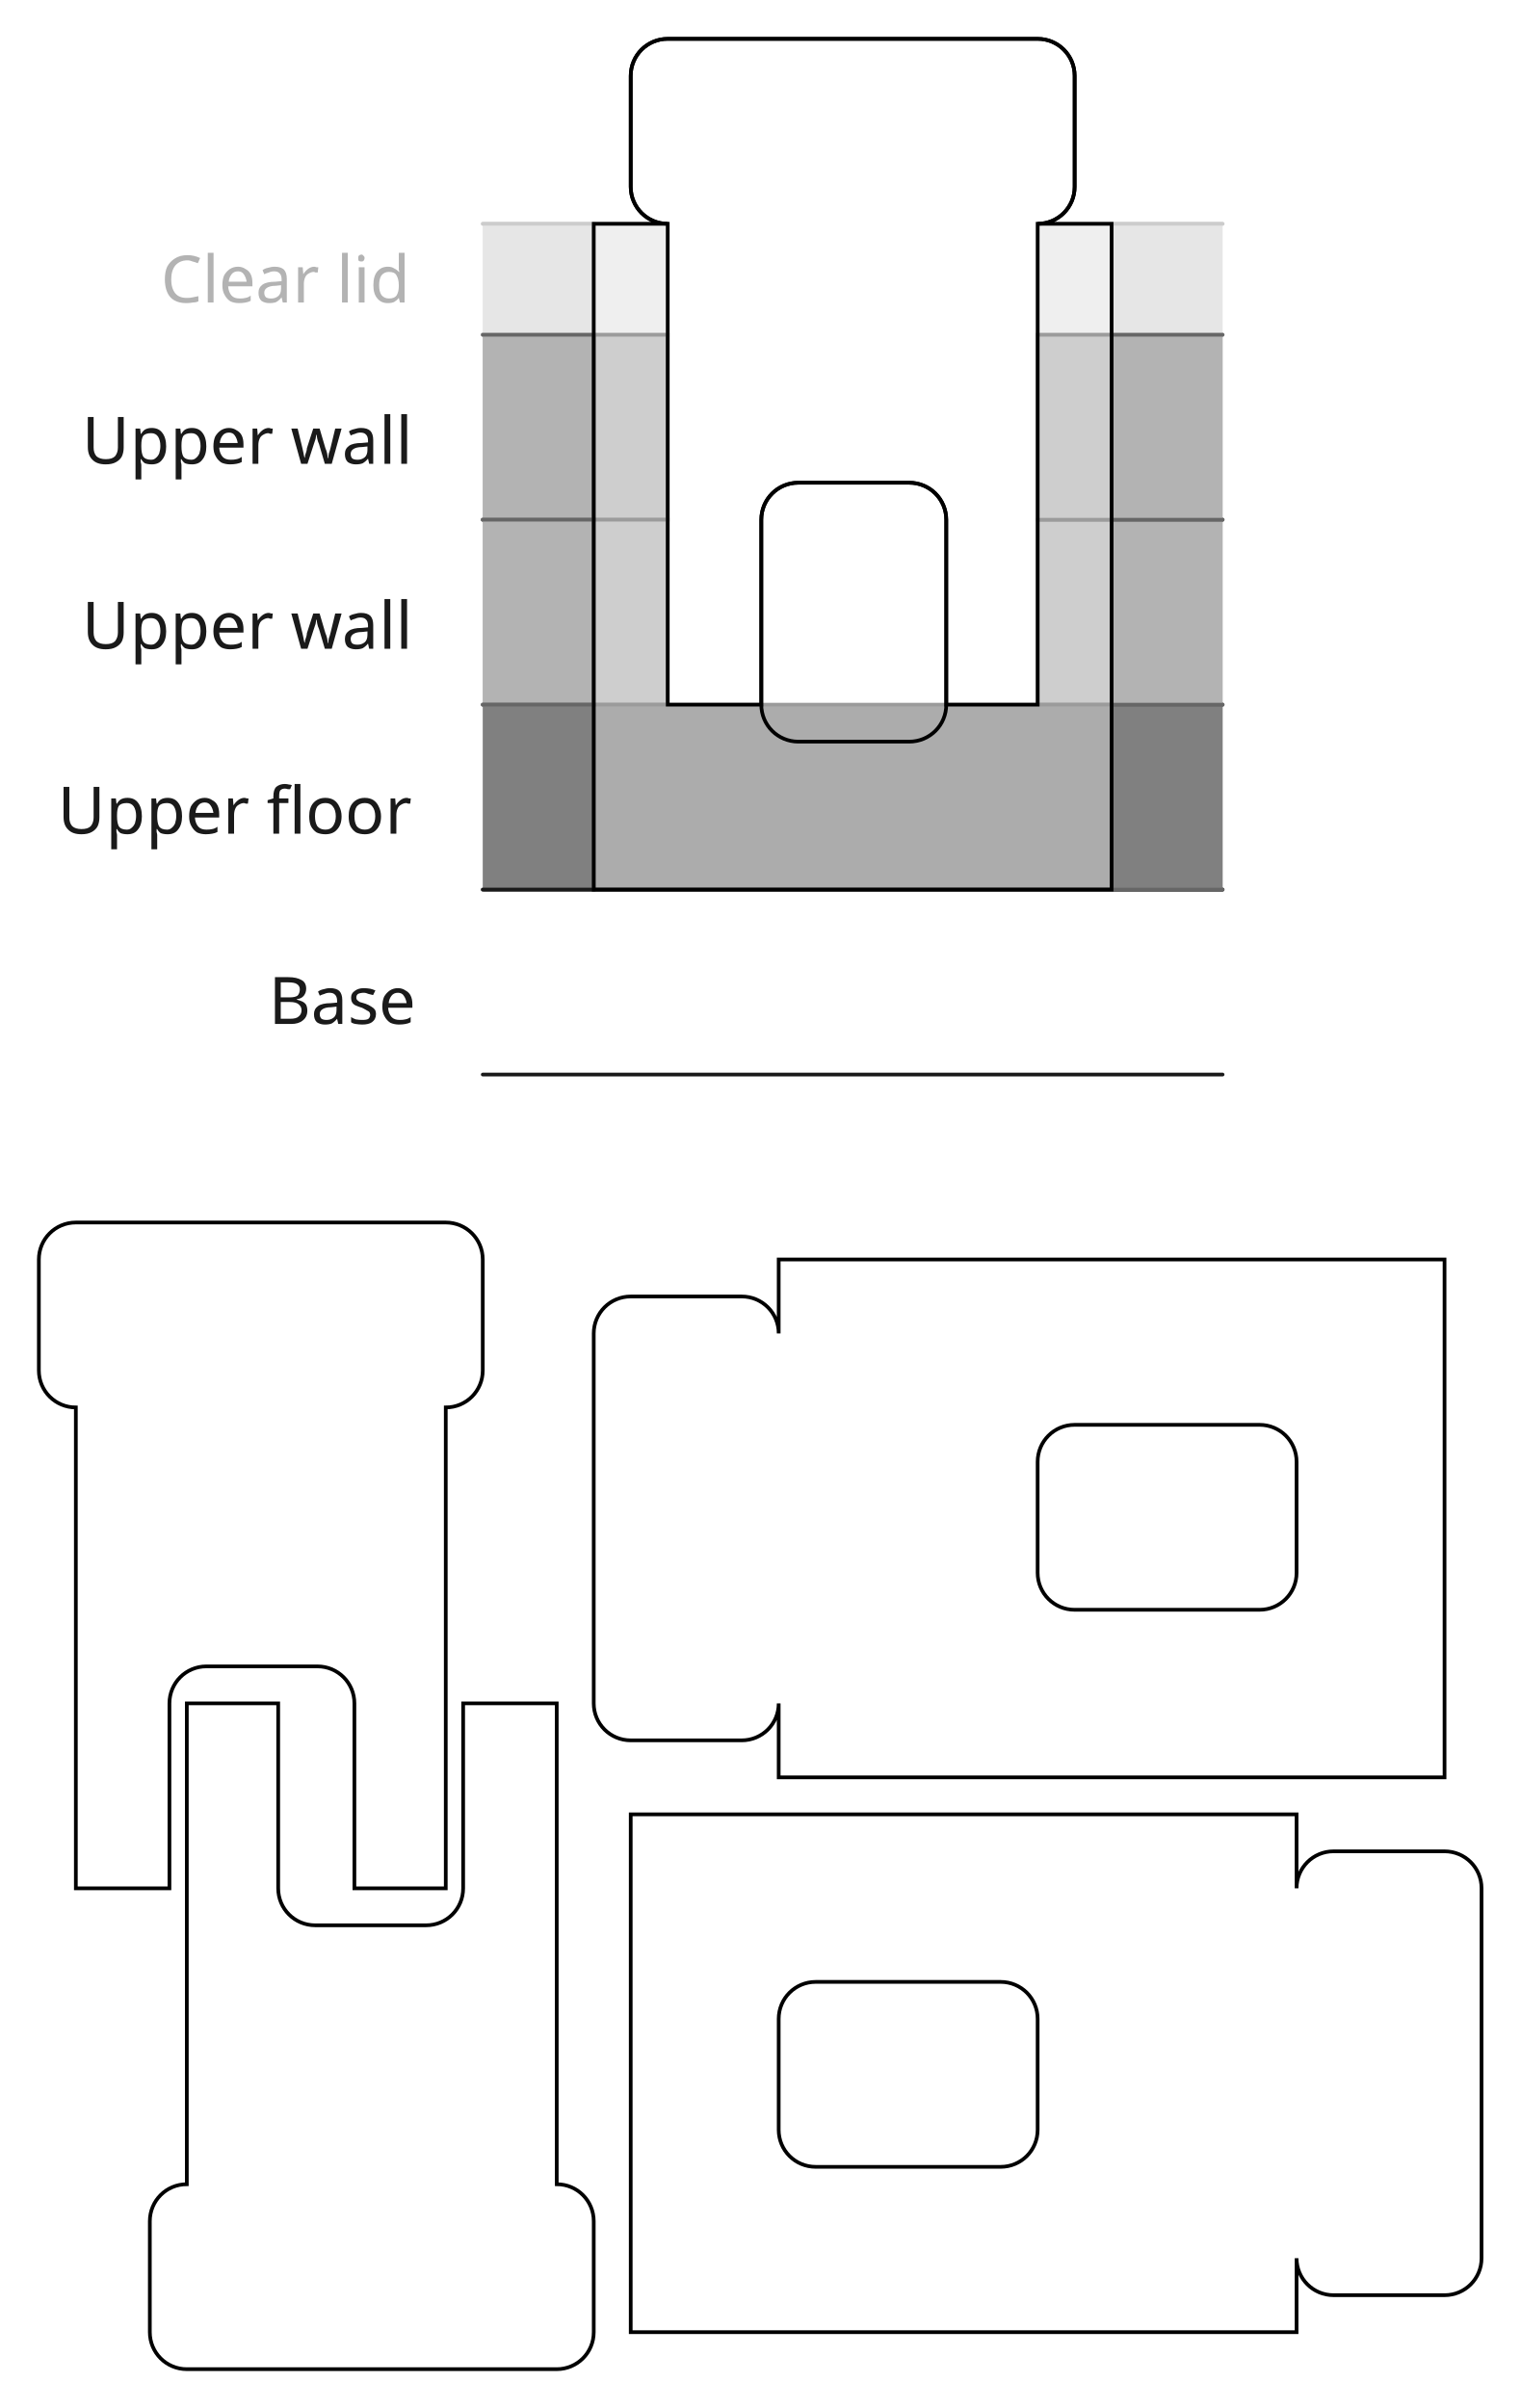
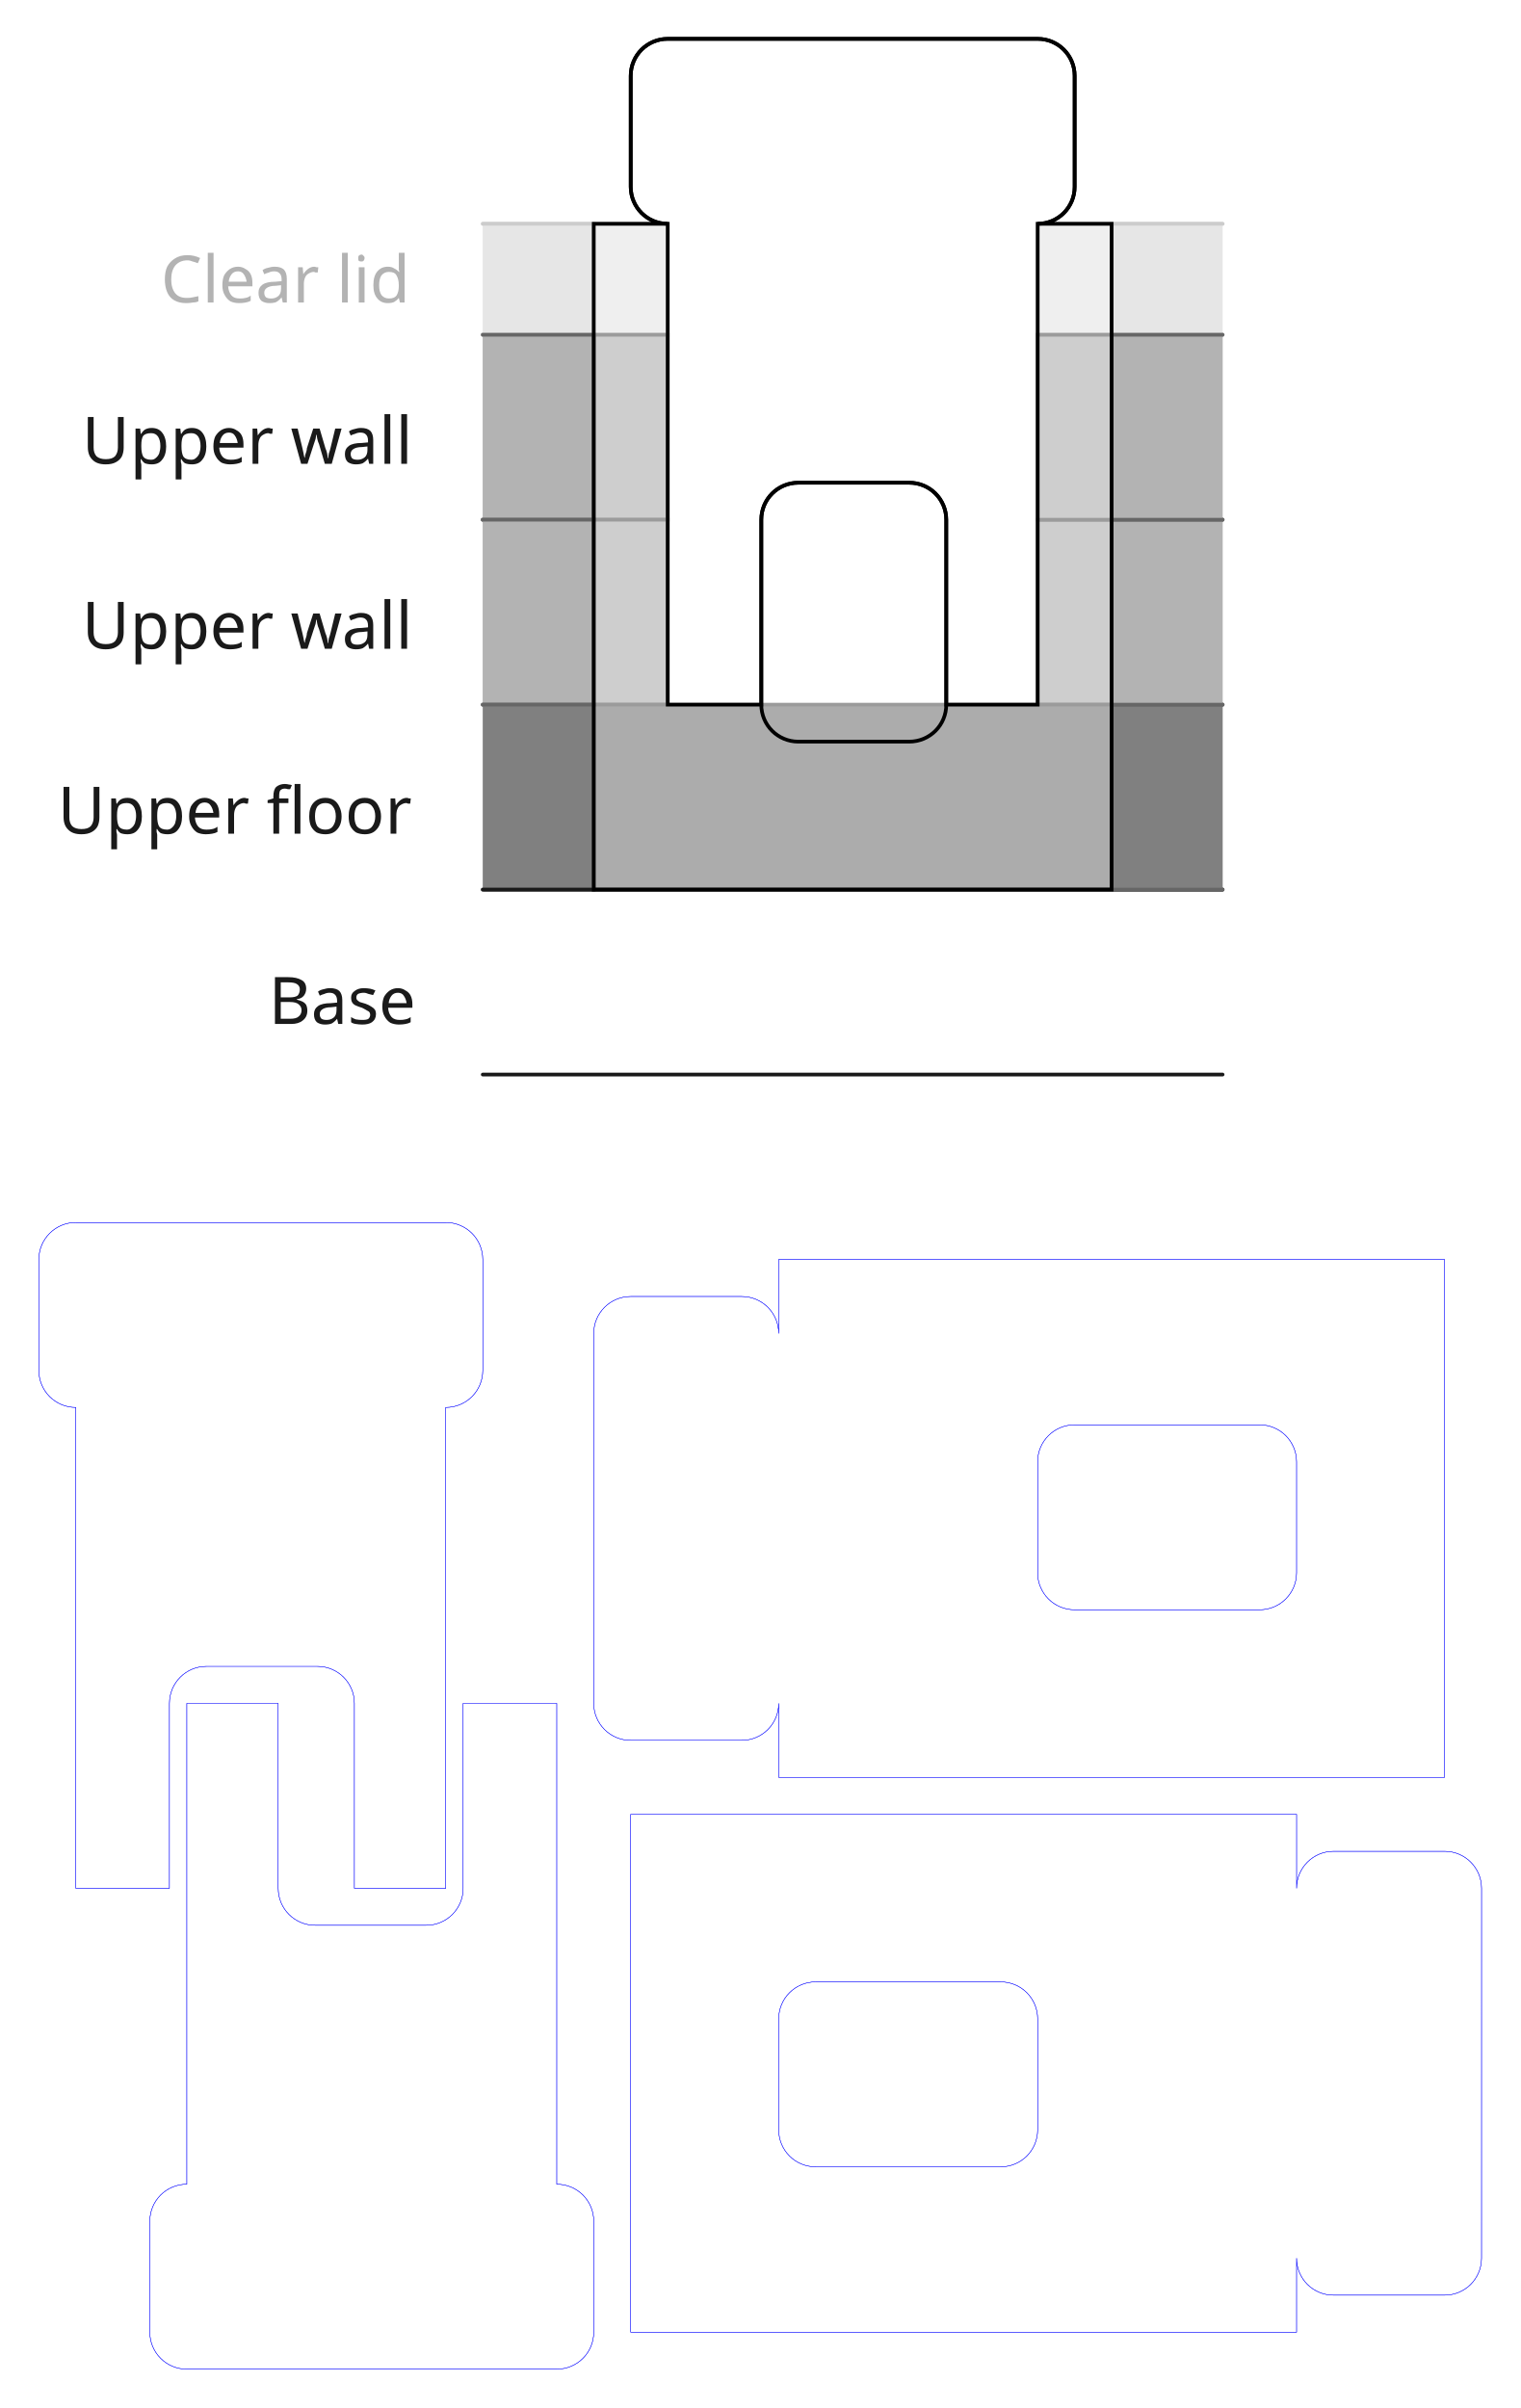
- <svg xmlns="http://www.w3.org/2000/svg" id="svg2458" version="1.1" viewBox="0 0 41.101 65.1" height="65.1mm" width="41.101mm">
+ <svg xmlns="http://www.w3.org/2000/svg" width="41.101mm" height="65.1mm" viewBox="0 0 41.101 65.1" version="1.1" id="svg2458">
  <defs id="defs2452" />
-   <g transform="translate(-11.94964,-5.949787)" style="opacity:0.652" id="layer8">
-     <path id="rect3115-3" style="fill:#e6e6e6;stroke:#cccccc;stroke-width:0.1;stroke-linecap:round;stroke-dashoffset:37.795" d="m 25,12 h 5 v 3 h -5" />
-     <path id="rect3119-2" style="fill:#b3b3b3;stroke:#666666;stroke-width:0.1;stroke-linecap:round;stroke-dashoffset:37.795" d="m 25,15 h 5 v 5 h -5" />
-     <path id="rect3121-4" style="fill:#b3b3b3;fill-opacity:1;stroke:#666666;stroke-width:0.1;stroke-linecap:round;stroke-dashoffset:37.795;stroke-opacity:1" d="m 25,20 h 5 v 5 h -5" />
-     <path id="rect3117-5" style="fill:#e6e6e6;stroke:#cccccc;stroke-width:0.1;stroke-linecap:round;stroke-dashoffset:37.795" d="m 45,15 h -5 v -3 h 5" />
-     <path id="rect3129-5" style="fill:#b3b3b3;fill-opacity:1;stroke:#666666;stroke-width:0.1;stroke-linecap:round;stroke-dashoffset:37.795;stroke-opacity:1" d="m 45,25 h -5 v -5 h 5" />
-     <path id="rect3131-2" style="fill:#b3b3b3;stroke:#666666;stroke-width:0.1;stroke-linecap:round;stroke-dashoffset:37.795" d="m 45,20 h -5 v -5 h 5" />
-     <path id="rect3127-3" style="fill:#808080;stroke:#666666;stroke-width:0.1;stroke-linecap:round;stroke-dashoffset:37.795;stroke-opacity:1" d="M 45,30 H 25.067 v -5 H 45" />
+   <g id="layer2">
+     <g id="layer3">
+       <path d="m 40.051,51.05 c 0,-0.554 -0.446,-1 -1,-1 h -3 c -0.554,0 -1,0.446 -1,1 V 49.05 H 17.05 v 14 h 18 v -2 c 0,0.554 0.446,1 1,1 h 3 c 0.554,0 1,-0.446 1,-1 z m -12,3.53 v 3 c 0,0.554 -0.446,1 -1,1 H 22.051 c -0.554,0 -1,-0.446 -1,-1 v -3 c 0,-0.554 0.446,-1 1,-1 h 5 c 0.554,0 1,0.446 1,1 z" style="fill:none;stroke:#0000ff;stroke-width:0.01;stroke-linecap:round;stroke-dashoffset:37.795;stroke-miterlimit:4;stroke-dasharray:none" id="rect3034-8-4" />
+       <path d="m 2.05,33.05 c -0.554,0 -1,0.446 -1,1 v 3 c 0,0.554 0.446,1 1,1 V 51.05 H 4.58 v -5 c 0,-0.554 0.446,-1 1,-1 h 3 c 0.554,0 1,0.446 1,1 v 5 h 2.471 V 38.05 c 0.554,0 1,-0.446 1,-1 v -3 c 0,-0.554 -0.446,-1 -1,-1 z" style="fill:none;stroke:#0000ff;stroke-width:0.01;stroke-linecap:round;stroke-dashoffset:37.795;stroke-miterlimit:4;stroke-dasharray:none" id="rect3036-3-8" />
+       <path id="rect3036-3-1-0" style="fill:none;stroke:#0000ff;stroke-width:0.01;stroke-linecap:round;stroke-dashoffset:37.795;stroke-miterlimit:4;stroke-dasharray:none" d="m 15.051,64.05 c 0.554,0 1,-0.446 1,-1 V 60.05 c 0,-0.554 -0.446,-1 -1,-1 V 46.05 h -2.53 v 5 c 0,0.554 -0.446,1 -1,1 H 8.521 c -0.554,0 -1,-0.446 -1,-1 v -5 h -2.471 v 13 c -0.554,0 -1,0.446 -1,1 v 3 c 0,0.554 0.446,1 1,1 z" />
+       <path id="rect3034-8-5-5" style="fill:none;stroke:#0000ff;stroke-width:0.01;stroke-linecap:round;stroke-dashoffset:37.795;stroke-miterlimit:4;stroke-dasharray:none" d="m 16.05,46.05 c 0,0.554 0.446,1 1,1 h 3 c 0.554,0 1,-0.446 1,-1 v 2 H 39.05 V 34.05 H 21.05 v 2 c 0,-0.554 -0.446,-1 -1,-1 h -3 c -0.554,0 -1,0.446 -1,1 z m 12,-3.53 v -3 c 0,-0.554 0.446,-1 1,-1 h 5 c 0.554,0 1,0.446 1,1 v 3 c 0,0.554 -0.446,1 -1,1 h -5 c -0.554,0 -1,-0.446 -1,-1 z" />
+     </g>
  </g>
-   <g transform="translate(-11.94964,-5.949787)" id="layer7">
-     <text id="text3059" y="14.128" x="16.297" style="font-style:normal;font-variant:normal;font-weight:normal;font-stretch:normal;font-size:1.764px;line-height:125%;font-family:sans-serif;-inkscape-font-specification:'sans-serif, Normal';font-variant-ligatures:normal;font-variant-caps:normal;font-variant-numeric:normal;font-variant-east-asian:normal;letter-spacing:0px;word-spacing:0px;fill:#b3b3b3;stroke:none;stroke-width:0.265px;stroke-linecap:butt;stroke-linejoin:miter;stroke-opacity:1" xml:space="preserve">
-       <tspan style="font-style:normal;font-variant:normal;font-weight:normal;font-stretch:normal;font-size:1.764px;font-family:sans-serif;-inkscape-font-specification:'sans-serif, Normal';font-variant-ligatures:normal;font-variant-caps:normal;font-variant-numeric:normal;font-variant-east-asian:normal;fill:#b3b3b3;stroke:none;stroke-width:0.265px" y="14.128" x="16.297" id="tspan3057">Clear lid</tspan>
+   <g id="layer8" style="display:inline;opacity:0.652" transform="translate(-11.94964,-5.949787)">
+     <path d="m 25,12 h 5 v 3 h -5" style="fill:#e6e6e6;stroke:#cccccc;stroke-width:0.1;stroke-linecap:round;stroke-dashoffset:37.795" id="rect3115-3" />
+     <path d="m 25,15 h 5 v 5 h -5" style="fill:#b3b3b3;stroke:#666666;stroke-width:0.1;stroke-linecap:round;stroke-dashoffset:37.795" id="rect3119-2" />
+     <path d="m 25,20 h 5 v 5 h -5" style="fill:#b3b3b3;fill-opacity:1;stroke:#666666;stroke-width:0.1;stroke-linecap:round;stroke-dashoffset:37.795;stroke-opacity:1" id="rect3121-4" />
+     <path d="m 45,15 h -5 v -3 h 5" style="fill:#e6e6e6;stroke:#cccccc;stroke-width:0.1;stroke-linecap:round;stroke-dashoffset:37.795" id="rect3117-5" />
+     <path d="m 45,25 h -5 v -5 h 5" style="fill:#b3b3b3;fill-opacity:1;stroke:#666666;stroke-width:0.1;stroke-linecap:round;stroke-dashoffset:37.795;stroke-opacity:1" id="rect3129-5" />
+     <path d="m 45,20 h -5 v -5 h 5" style="fill:#b3b3b3;stroke:#666666;stroke-width:0.1;stroke-linecap:round;stroke-dashoffset:37.795" id="rect3131-2" />
+     <path d="M 45,30 H 25.067 v -5 H 45" style="fill:#808080;stroke:#666666;stroke-width:0.1;stroke-linecap:round;stroke-dashoffset:37.795;stroke-opacity:1" id="rect3127-3" />
+   </g>
+   <g style="display:inline" id="layer7" transform="translate(-11.94964,-5.949787)">
+     <text xml:space="preserve" style="font-style:normal;font-variant:normal;font-weight:normal;font-stretch:normal;font-size:1.764px;line-height:125%;font-family:sans-serif;-inkscape-font-specification:'sans-serif, Normal';font-variant-ligatures:normal;font-variant-caps:normal;font-variant-numeric:normal;font-variant-east-asian:normal;letter-spacing:0px;word-spacing:0px;fill:#b3b3b3;stroke:none;stroke-width:0.265px;stroke-linecap:butt;stroke-linejoin:miter;stroke-opacity:1" x="16.297" y="14.128" id="text3059">
+       <tspan id="tspan3057" x="16.297" y="14.128" style="font-style:normal;font-variant:normal;font-weight:normal;font-stretch:normal;font-size:1.764px;font-family:sans-serif;-inkscape-font-specification:'sans-serif, Normal';font-variant-ligatures:normal;font-variant-caps:normal;font-variant-numeric:normal;font-variant-east-asian:normal;fill:#b3b3b3;stroke:none;stroke-width:0.265px">Clear lid</tspan>
    </text>
-     <text xml:space="preserve" style="font-style:normal;font-variant:normal;font-weight:normal;font-stretch:normal;font-size:1.764px;line-height:125%;font-family:sans-serif;-inkscape-font-specification:'sans-serif, Normal';font-variant-ligatures:normal;font-variant-caps:normal;font-variant-numeric:normal;font-variant-east-asian:normal;letter-spacing:0px;word-spacing:0px;fill:#1a1a1a;stroke:none;stroke-width:0.265px;stroke-linecap:butt;stroke-linejoin:miter;stroke-opacity:1" x="14.168" y="18.487" id="text3059-2">
-       <tspan id="tspan3057-0" x="14.168" y="18.487" style="font-style:normal;font-variant:normal;font-weight:normal;font-stretch:normal;font-size:1.764px;font-family:sans-serif;-inkscape-font-specification:'sans-serif, Normal';font-variant-ligatures:normal;font-variant-caps:normal;font-variant-numeric:normal;font-variant-east-asian:normal;fill:#1a1a1a;stroke:none;stroke-width:0.265px">Upper wall</tspan>
+     <text id="text3059-2" y="18.487" x="14.168" style="font-style:normal;font-variant:normal;font-weight:normal;font-stretch:normal;font-size:1.764px;line-height:125%;font-family:sans-serif;-inkscape-font-specification:'sans-serif, Normal';font-variant-ligatures:normal;font-variant-caps:normal;font-variant-numeric:normal;font-variant-east-asian:normal;letter-spacing:0px;word-spacing:0px;fill:#1a1a1a;stroke:none;stroke-width:0.265px;stroke-linecap:butt;stroke-linejoin:miter;stroke-opacity:1" xml:space="preserve">
+       <tspan style="font-style:normal;font-variant:normal;font-weight:normal;font-stretch:normal;font-size:1.764px;font-family:sans-serif;-inkscape-font-specification:'sans-serif, Normal';font-variant-ligatures:normal;font-variant-caps:normal;font-variant-numeric:normal;font-variant-east-asian:normal;fill:#1a1a1a;stroke:none;stroke-width:0.265px" y="18.487" x="14.168" id="tspan3057-0">Upper wall</tspan>
    </text>
-     <text id="text3059-2-4" y="23.487" x="14.168" style="font-style:normal;font-variant:normal;font-weight:normal;font-stretch:normal;font-size:1.764px;line-height:125%;font-family:sans-serif;-inkscape-font-specification:'sans-serif, Normal';font-variant-ligatures:normal;font-variant-caps:normal;font-variant-numeric:normal;font-variant-east-asian:normal;letter-spacing:0px;word-spacing:0px;fill:#1a1a1a;stroke:none;stroke-width:0.265px;stroke-linecap:butt;stroke-linejoin:miter;stroke-opacity:1" xml:space="preserve">
-       <tspan style="font-style:normal;font-variant:normal;font-weight:normal;font-stretch:normal;font-size:1.764px;font-family:sans-serif;-inkscape-font-specification:'sans-serif, Normal';font-variant-ligatures:normal;font-variant-caps:normal;font-variant-numeric:normal;font-variant-east-asian:normal;fill:#1a1a1a;stroke:none;stroke-width:0.265px" y="23.487" x="14.168" id="tspan3057-0-4">Upper wall</tspan>
+     <text xml:space="preserve" style="font-style:normal;font-variant:normal;font-weight:normal;font-stretch:normal;font-size:1.764px;line-height:125%;font-family:sans-serif;-inkscape-font-specification:'sans-serif, Normal';font-variant-ligatures:normal;font-variant-caps:normal;font-variant-numeric:normal;font-variant-east-asian:normal;letter-spacing:0px;word-spacing:0px;fill:#1a1a1a;stroke:none;stroke-width:0.265px;stroke-linecap:butt;stroke-linejoin:miter;stroke-opacity:1" x="14.168" y="23.487" id="text3059-2-4">
+       <tspan id="tspan3057-0-4" x="14.168" y="23.487" style="font-style:normal;font-variant:normal;font-weight:normal;font-stretch:normal;font-size:1.764px;font-family:sans-serif;-inkscape-font-specification:'sans-serif, Normal';font-variant-ligatures:normal;font-variant-caps:normal;font-variant-numeric:normal;font-variant-east-asian:normal;fill:#1a1a1a;stroke:none;stroke-width:0.265px">Upper wall</tspan>
    </text>
-     <text id="text3059-2-6" y="28.487" x="13.513" style="font-style:normal;font-variant:normal;font-weight:normal;font-stretch:normal;font-size:1.764px;line-height:125%;font-family:sans-serif;-inkscape-font-specification:'sans-serif, Normal';font-variant-ligatures:normal;font-variant-caps:normal;font-variant-numeric:normal;font-variant-east-asian:normal;letter-spacing:0px;word-spacing:0px;fill:#1a1a1a;stroke:none;stroke-width:0.265px;stroke-linecap:butt;stroke-linejoin:miter;stroke-opacity:1" xml:space="preserve">
-       <tspan style="font-style:normal;font-variant:normal;font-weight:normal;font-stretch:normal;font-size:1.764px;font-family:sans-serif;-inkscape-font-specification:'sans-serif, Normal';font-variant-ligatures:normal;font-variant-caps:normal;font-variant-numeric:normal;font-variant-east-asian:normal;fill:#1a1a1a;stroke:none;stroke-width:0.265px" y="28.487" x="13.513" id="tspan3057-0-0">Upper floor</tspan>
+     <text xml:space="preserve" style="font-style:normal;font-variant:normal;font-weight:normal;font-stretch:normal;font-size:1.764px;line-height:125%;font-family:sans-serif;-inkscape-font-specification:'sans-serif, Normal';font-variant-ligatures:normal;font-variant-caps:normal;font-variant-numeric:normal;font-variant-east-asian:normal;letter-spacing:0px;word-spacing:0px;fill:#1a1a1a;stroke:none;stroke-width:0.265px;stroke-linecap:butt;stroke-linejoin:miter;stroke-opacity:1" x="13.513" y="28.487" id="text3059-2-6">
+       <tspan id="tspan3057-0-0" x="13.513" y="28.487" style="font-style:normal;font-variant:normal;font-weight:normal;font-stretch:normal;font-size:1.764px;font-family:sans-serif;-inkscape-font-specification:'sans-serif, Normal';font-variant-ligatures:normal;font-variant-caps:normal;font-variant-numeric:normal;font-variant-east-asian:normal;fill:#1a1a1a;stroke:none;stroke-width:0.265px">Upper floor</tspan>
    </text>
-     <text id="text3059-2-9" y="33.63" x="19.21" style="font-style:normal;font-variant:normal;font-weight:normal;font-stretch:normal;font-size:1.764px;line-height:125%;font-family:sans-serif;-inkscape-font-specification:'sans-serif, Normal';font-variant-ligatures:normal;font-variant-caps:normal;font-variant-numeric:normal;font-variant-east-asian:normal;letter-spacing:0px;word-spacing:0px;fill:#1a1a1a;stroke:none;stroke-width:0.265px;stroke-linecap:butt;stroke-linejoin:miter;stroke-opacity:1" xml:space="preserve">
-       <tspan style="font-style:normal;font-variant:normal;font-weight:normal;font-stretch:normal;font-size:1.764px;font-family:sans-serif;-inkscape-font-specification:'sans-serif, Normal';font-variant-ligatures:normal;font-variant-caps:normal;font-variant-numeric:normal;font-variant-east-asian:normal;fill:#1a1a1a;stroke:none;stroke-width:0.265px" y="33.63" x="19.21" id="tspan3057-0-9">Base</tspan>
+     <text xml:space="preserve" style="font-style:normal;font-variant:normal;font-weight:normal;font-stretch:normal;font-size:1.764px;line-height:125%;font-family:sans-serif;-inkscape-font-specification:'sans-serif, Normal';font-variant-ligatures:normal;font-variant-caps:normal;font-variant-numeric:normal;font-variant-east-asian:normal;letter-spacing:0px;word-spacing:0px;fill:#1a1a1a;stroke:none;stroke-width:0.265px;stroke-linecap:butt;stroke-linejoin:miter;stroke-opacity:1" x="19.21" y="33.63" id="text3059-2-9">
+       <tspan id="tspan3057-0-9" x="19.21" y="33.63" style="font-style:normal;font-variant:normal;font-weight:normal;font-stretch:normal;font-size:1.764px;font-family:sans-serif;-inkscape-font-specification:'sans-serif, Normal';font-variant-ligatures:normal;font-variant-caps:normal;font-variant-numeric:normal;font-variant-east-asian:normal;fill:#1a1a1a;stroke:none;stroke-width:0.265px">Base</tspan>
    </text>
-     <path d="m 25,12 h 3 v 3 h -3" style="fill:#e6e6e6;stroke:#cccccc;stroke-width:0.1;stroke-linecap:round;stroke-dashoffset:37.795" id="rect3115" />
-     <path d="m 45,15 h -3 v -3 h 3" style="fill:#e6e6e6;stroke:#cccccc;stroke-width:0.1;stroke-linecap:round;stroke-dashoffset:37.795" id="rect3117" />
-     <path d="m 25,15 h 3 v 5 h -3" style="fill:#b3b3b3;stroke:#666666;stroke-width:0.1;stroke-linecap:round;stroke-dashoffset:37.795" id="rect3119" />
-     <path d="m 25,20 h 3 v 5 h -3" style="fill:#b3b3b3;fill-opacity:1;stroke:#666666;stroke-width:0.1;stroke-linecap:round;stroke-dashoffset:37.795;stroke-opacity:1" id="rect3121" />
-     <path d="m 25,25 h 3 v 5 h -3" style="fill:#808080;stroke:#666666;stroke-width:0.1;stroke-linecap:round;stroke-dashoffset:37.795;stroke-opacity:1" id="rect3123" />
-     <path d="m 25,30 h 20 m 0,5 H 25" style="fill:#808080;fill-opacity:1;stroke:#1a1a1a;stroke-width:0.1;stroke-linecap:round;stroke-dashoffset:37.795" id="rect3125" />
-     <path d="m 45,30 h -3 v -5 h 3" style="fill:#808080;stroke:#666666;stroke-width:0.1;stroke-linecap:round;stroke-dashoffset:37.795;stroke-opacity:1" id="rect3127" />
-     <path d="m 45,25 h -3 v -5 h 3" style="fill:#b3b3b3;fill-opacity:1;stroke:#666666;stroke-width:0.1;stroke-linecap:round;stroke-dashoffset:37.795;stroke-opacity:1" id="rect3129" />
-     <path d="m 45,20 h -3 v -5 h 3" style="fill:#b3b3b3;stroke:#666666;stroke-width:0.1;stroke-linecap:round;stroke-dashoffset:37.795" id="rect3131" />
+     <path id="rect3115" style="fill:#e6e6e6;stroke:#cccccc;stroke-width:0.1;stroke-linecap:round;stroke-dashoffset:37.795" d="m 25,12 h 3 v 3 h -3" />
+     <path id="rect3117" style="fill:#e6e6e6;stroke:#cccccc;stroke-width:0.1;stroke-linecap:round;stroke-dashoffset:37.795" d="m 45,15 h -3 v -3 h 3" />
+     <path id="rect3119" style="fill:#b3b3b3;stroke:#666666;stroke-width:0.1;stroke-linecap:round;stroke-dashoffset:37.795" d="m 25,15 h 3 v 5 h -3" />
+     <path id="rect3121" style="fill:#b3b3b3;fill-opacity:1;stroke:#666666;stroke-width:0.1;stroke-linecap:round;stroke-dashoffset:37.795;stroke-opacity:1" d="m 25,20 h 3 v 5 h -3" />
+     <path id="rect3123" style="fill:#808080;stroke:#666666;stroke-width:0.1;stroke-linecap:round;stroke-dashoffset:37.795;stroke-opacity:1" d="m 25,25 h 3 v 5 h -3" />
+     <path id="rect3125" style="fill:#808080;fill-opacity:1;stroke:#1a1a1a;stroke-width:0.1;stroke-linecap:round;stroke-dashoffset:37.795" d="m 25,30 h 20 m 0,5 H 25" />
+     <path id="rect3127" style="fill:#808080;stroke:#666666;stroke-width:0.1;stroke-linecap:round;stroke-dashoffset:37.795;stroke-opacity:1" d="m 45,30 h -3 v -5 h 3" />
+     <path id="rect3129" style="fill:#b3b3b3;fill-opacity:1;stroke:#666666;stroke-width:0.1;stroke-linecap:round;stroke-dashoffset:37.795;stroke-opacity:1" d="m 45,25 h -3 v -5 h 3" />
+     <path id="rect3131" style="fill:#b3b3b3;stroke:#666666;stroke-width:0.1;stroke-linecap:round;stroke-dashoffset:37.795" d="m 45,20 h -3 v -5 h 3" />
  </g>
-   <g transform="translate(-11.94964,-5.949787)" style="display:none" id="layer1">
-     <rect y="12" x="28" height="18" width="14" id="rect3034" style="fill:none;stroke:#000000;stroke-width:0.1;stroke-linecap:round;stroke-dashoffset:37.795" />
-     <rect y="12" x="30" height="13" width="10" id="rect3036" style="fill:none;stroke:#000000;stroke-width:0.1;stroke-linecap:round;stroke-dashoffset:37.795" />
+   <g id="layer1" style="display:none" transform="translate(-11.94964,-5.949787)">
+     <rect style="fill:none;stroke:#000000;stroke-width:0.1;stroke-linecap:round;stroke-dashoffset:37.795" id="rect3034" width="14" height="18" x="28" y="12" />
+     <rect style="fill:none;stroke:#000000;stroke-width:0.1;stroke-linecap:round;stroke-dashoffset:37.795" id="rect3036" width="10" height="13" x="30" y="12" />
  </g>
-   <g transform="translate(-11.94964,-5.949787)" id="layer9">
-     <path d="m 52,57 c 0,-0.554 -0.446,-1 -1,-1 H 48 C 47.446,56 47,56.446 47,57 V 55 H 29 V 69 H 47 v -2 c 0,0.554 0.446,1 1,1 h 3 c 0.554,0 1,-0.446 1,-1 z m -12,3.53 v 3 c 0,0.554 -0.446,1 -1,1 h -5 c -0.554,0 -1,-0.446 -1,-1 v -3 c 0,-0.554 0.446,-1 1,-1 h 5 c 0.554,0 1,0.446 1,1 z" style="fill:none;stroke:#000000;stroke-width:0.1;stroke-linecap:round;stroke-dashoffset:37.795" id="rect3034-8" />
-     <path d="m 14,39 c -0.554,0 -1,0.446 -1,1 v 3 c 0,0.554 0.446,1 1,1 v 13 h 2.53 v -5 c 0,-0.554 0.446,-1 1,-1 h 3 c 0.554,0 1,0.446 1,1 v 5 H 24 V 44 c 0.554,0 1,-0.446 1,-1 v -3 c 0,-0.554 -0.446,-1 -1,-1 z" style="fill:none;stroke:#000000;stroke-width:0.1;stroke-linecap:round;stroke-dashoffset:37.795" id="rect3036-3" />
-     <path id="rect3036-3-1" style="fill:none;stroke:#000000;stroke-width:0.1;stroke-linecap:round;stroke-dashoffset:37.795" d="m 27,70 c 0.554,0 1,-0.446 1,-1 v -3 c 0,-0.554 -0.446,-1 -1,-1 V 52 h -2.53 v 5 c 0,0.554 -0.446,1 -1,1 h -3 c -0.554,0 -1,-0.446 -1,-1 V 52 H 17 v 13 c -0.554,0 -1,0.446 -1,1 v 3 c 0,0.554 0.446,1 1,1 z" />
-     <path id="rect3034-8-5" style="fill:none;stroke:#000000;stroke-width:0.1;stroke-linecap:round;stroke-dashoffset:37.795" d="m 28,52 c 0,0.554 0.446,1 1,1 h 3 C 32.554,53 33,52.554 33,52 V 54 H 51 V 40 H 33 v 2 c 0,-0.554 -0.446,-1 -1,-1 h -3 c -0.554,0 -1,0.446 -1,1 z m 12,-3.53 v -3 c 0,-0.554 0.446,-1 1,-1 h 5 c 0.554,0 1,0.446 1,1 v 3 c 0,0.554 -0.446,1 -1,1 h -5 c -0.554,0 -1,-0.446 -1,-1 z" />
-     <path id="rect3036-3-3" style="fill:none;stroke:#000000;stroke-width:0.1;stroke-linecap:round;stroke-dashoffset:37.795" d="m 30,7 c -0.554,0 -1,0.446 -1,1 v 3 c 0,0.554 0.446,1 1,1 V 25 h 2.53 v -5 c 0,-0.554 0.446,-1 1,-1 h 3 c 0.554,0 1,0.446 1,1 V 25 h 2.471 V 12 c 0.554,0 1,-0.446 1,-1 V 8 c 0,-0.554 -0.446,-1 -1,-1 z" />
-     <path d="m 30,7 c -0.554,0 -1,0.446 -1,1 v 3 C 29,11.554 29.446,12 30,12 H 28 V 30 H 42 V 12 h -2 c 0.554,0 1,-0.446 1,-1 V 8 c 0,-0.554 -0.446,-1 -1,-1 z m 3.53,12 h 3 c 0.554,0 1,0.446 1,1 v 5 c 0,0.554 -0.446,1 -1,1 h -3 c -0.554,0 -1,-0.446 -1,-1 v -5 c 0,-0.554 0.446,-1 1,-1 z" style="fill:none;stroke:#000000;stroke-width:0.1;stroke-linecap:round;stroke-dashoffset:37.795" id="rect3034-8-5-4" />
+   <g style="display:inline" id="layer9" transform="translate(-11.94964,-5.949787)">
+     <path id="rect3034-8" style="fill:none;stroke:#0000ff;stroke-width:0.01;stroke-linecap:round;stroke-miterlimit:4;stroke-dasharray:none;stroke-dashoffset:37.795" d="m 52,57 c 0,-0.554 -0.446,-1 -1,-1 H 48 C 47.446,56 47,56.446 47,57 V 55 H 29 V 69 H 47 v -2 c 0,0.554 0.446,1 1,1 h 3 c 0.554,0 1,-0.446 1,-1 z m -12,3.53 v 3 c 0,0.554 -0.446,1 -1,1 h -5 c -0.554,0 -1,-0.446 -1,-1 v -3 c 0,-0.554 0.446,-1 1,-1 h 5 c 0.554,0 1,0.446 1,1 z" />
+     <path id="rect3036-3" style="fill:none;stroke:#0000ff;stroke-width:0.01;stroke-linecap:round;stroke-miterlimit:4;stroke-dasharray:none;stroke-dashoffset:37.795" d="m 14,39 c -0.554,0 -1,0.446 -1,1 v 3 c 0,0.554 0.446,1 1,1 v 13 h 2.53 v -5 c 0,-0.554 0.446,-1 1,-1 h 3 c 0.554,0 1,0.446 1,1 v 5 H 24 V 44 c 0.554,0 1,-0.446 1,-1 v -3 c 0,-0.554 -0.446,-1 -1,-1 z" />
+     <path d="m 27,70 c 0.554,0 1,-0.446 1,-1 v -3 c 0,-0.554 -0.446,-1 -1,-1 V 52 h -2.53 v 5 c 0,0.554 -0.446,1 -1,1 h -3 c -0.554,0 -1,-0.446 -1,-1 V 52 H 17 v 13 c -0.554,0 -1,0.446 -1,1 v 3 c 0,0.554 0.446,1 1,1 z" style="fill:none;stroke:#0000ff;stroke-width:0.01;stroke-linecap:round;stroke-miterlimit:4;stroke-dasharray:none;stroke-dashoffset:37.795" id="rect3036-3-1" />
+     <path d="m 28,52 c 0,0.554 0.446,1 1,1 h 3 C 32.554,53 33,52.554 33,52 V 54 H 51 V 40 H 33 v 2 c 0,-0.554 -0.446,-1 -1,-1 h -3 c -0.554,0 -1,0.446 -1,1 z m 12,-3.53 v -3 c 0,-0.554 0.446,-1 1,-1 h 5 c 0.554,0 1,0.446 1,1 v 3 c 0,0.554 -0.446,1 -1,1 h -5 c -0.554,0 -1,-0.446 -1,-1 z" style="fill:none;stroke:#0000ff;stroke-width:0.01;stroke-linecap:round;stroke-miterlimit:4;stroke-dasharray:none;stroke-dashoffset:37.795" id="rect3034-8-5" />
+     <path d="m 30,7 c -0.554,0 -1,0.446 -1,1 v 3 c 0,0.554 0.446,1 1,1 V 25 h 2.53 v -5 c 0,-0.554 0.446,-1 1,-1 h 3 c 0.554,0 1,0.446 1,1 V 25 h 2.471 V 12 c 0.554,0 1,-0.446 1,-1 V 8 c 0,-0.554 -0.446,-1 -1,-1 z" style="fill:none;stroke:#000000;stroke-width:0.1;stroke-linecap:round;stroke-dashoffset:37.795" id="rect3036-3-3" />
+     <path id="rect3034-8-5-4" style="fill:none;stroke:#000000;stroke-width:0.1;stroke-linecap:round;stroke-dashoffset:37.795" d="m 30,7 c -0.554,0 -1,0.446 -1,1 v 3 C 29,11.554 29.446,12 30,12 H 28 V 30 H 42 V 12 h -2 c 0.554,0 1,-0.446 1,-1 V 8 c 0,-0.554 -0.446,-1 -1,-1 z m 3.53,12 h 3 c 0.554,0 1,0.446 1,1 v 5 c 0,0.554 -0.446,1 -1,1 h -3 c -0.554,0 -1,-0.446 -1,-1 v -5 c 0,-0.554 0.446,-1 1,-1 z" />
  </g>
-   <g transform="translate(-11.94964,-5.949787)" style="display:none" id="layer10">
-     <rect style="fill:#808080;fill-opacity:1;stroke:#1a1a1a;stroke-width:0.1;stroke-linecap:round;stroke-dashoffset:37.795;stroke-opacity:1" id="rect3248-9" width="12" height="5" x="11" y="42" rx="1" ry="1" />
+   <g id="layer10" style="display:none" transform="translate(-11.94964,-5.949787)">
+     <rect ry="1" rx="1" y="42" x="11" height="5" width="12" id="rect3248-9" style="fill:#808080;fill-opacity:1;stroke:#1a1a1a;stroke-width:0.1;stroke-linecap:round;stroke-dashoffset:37.795;stroke-opacity:1" />
  </g>
</svg>
